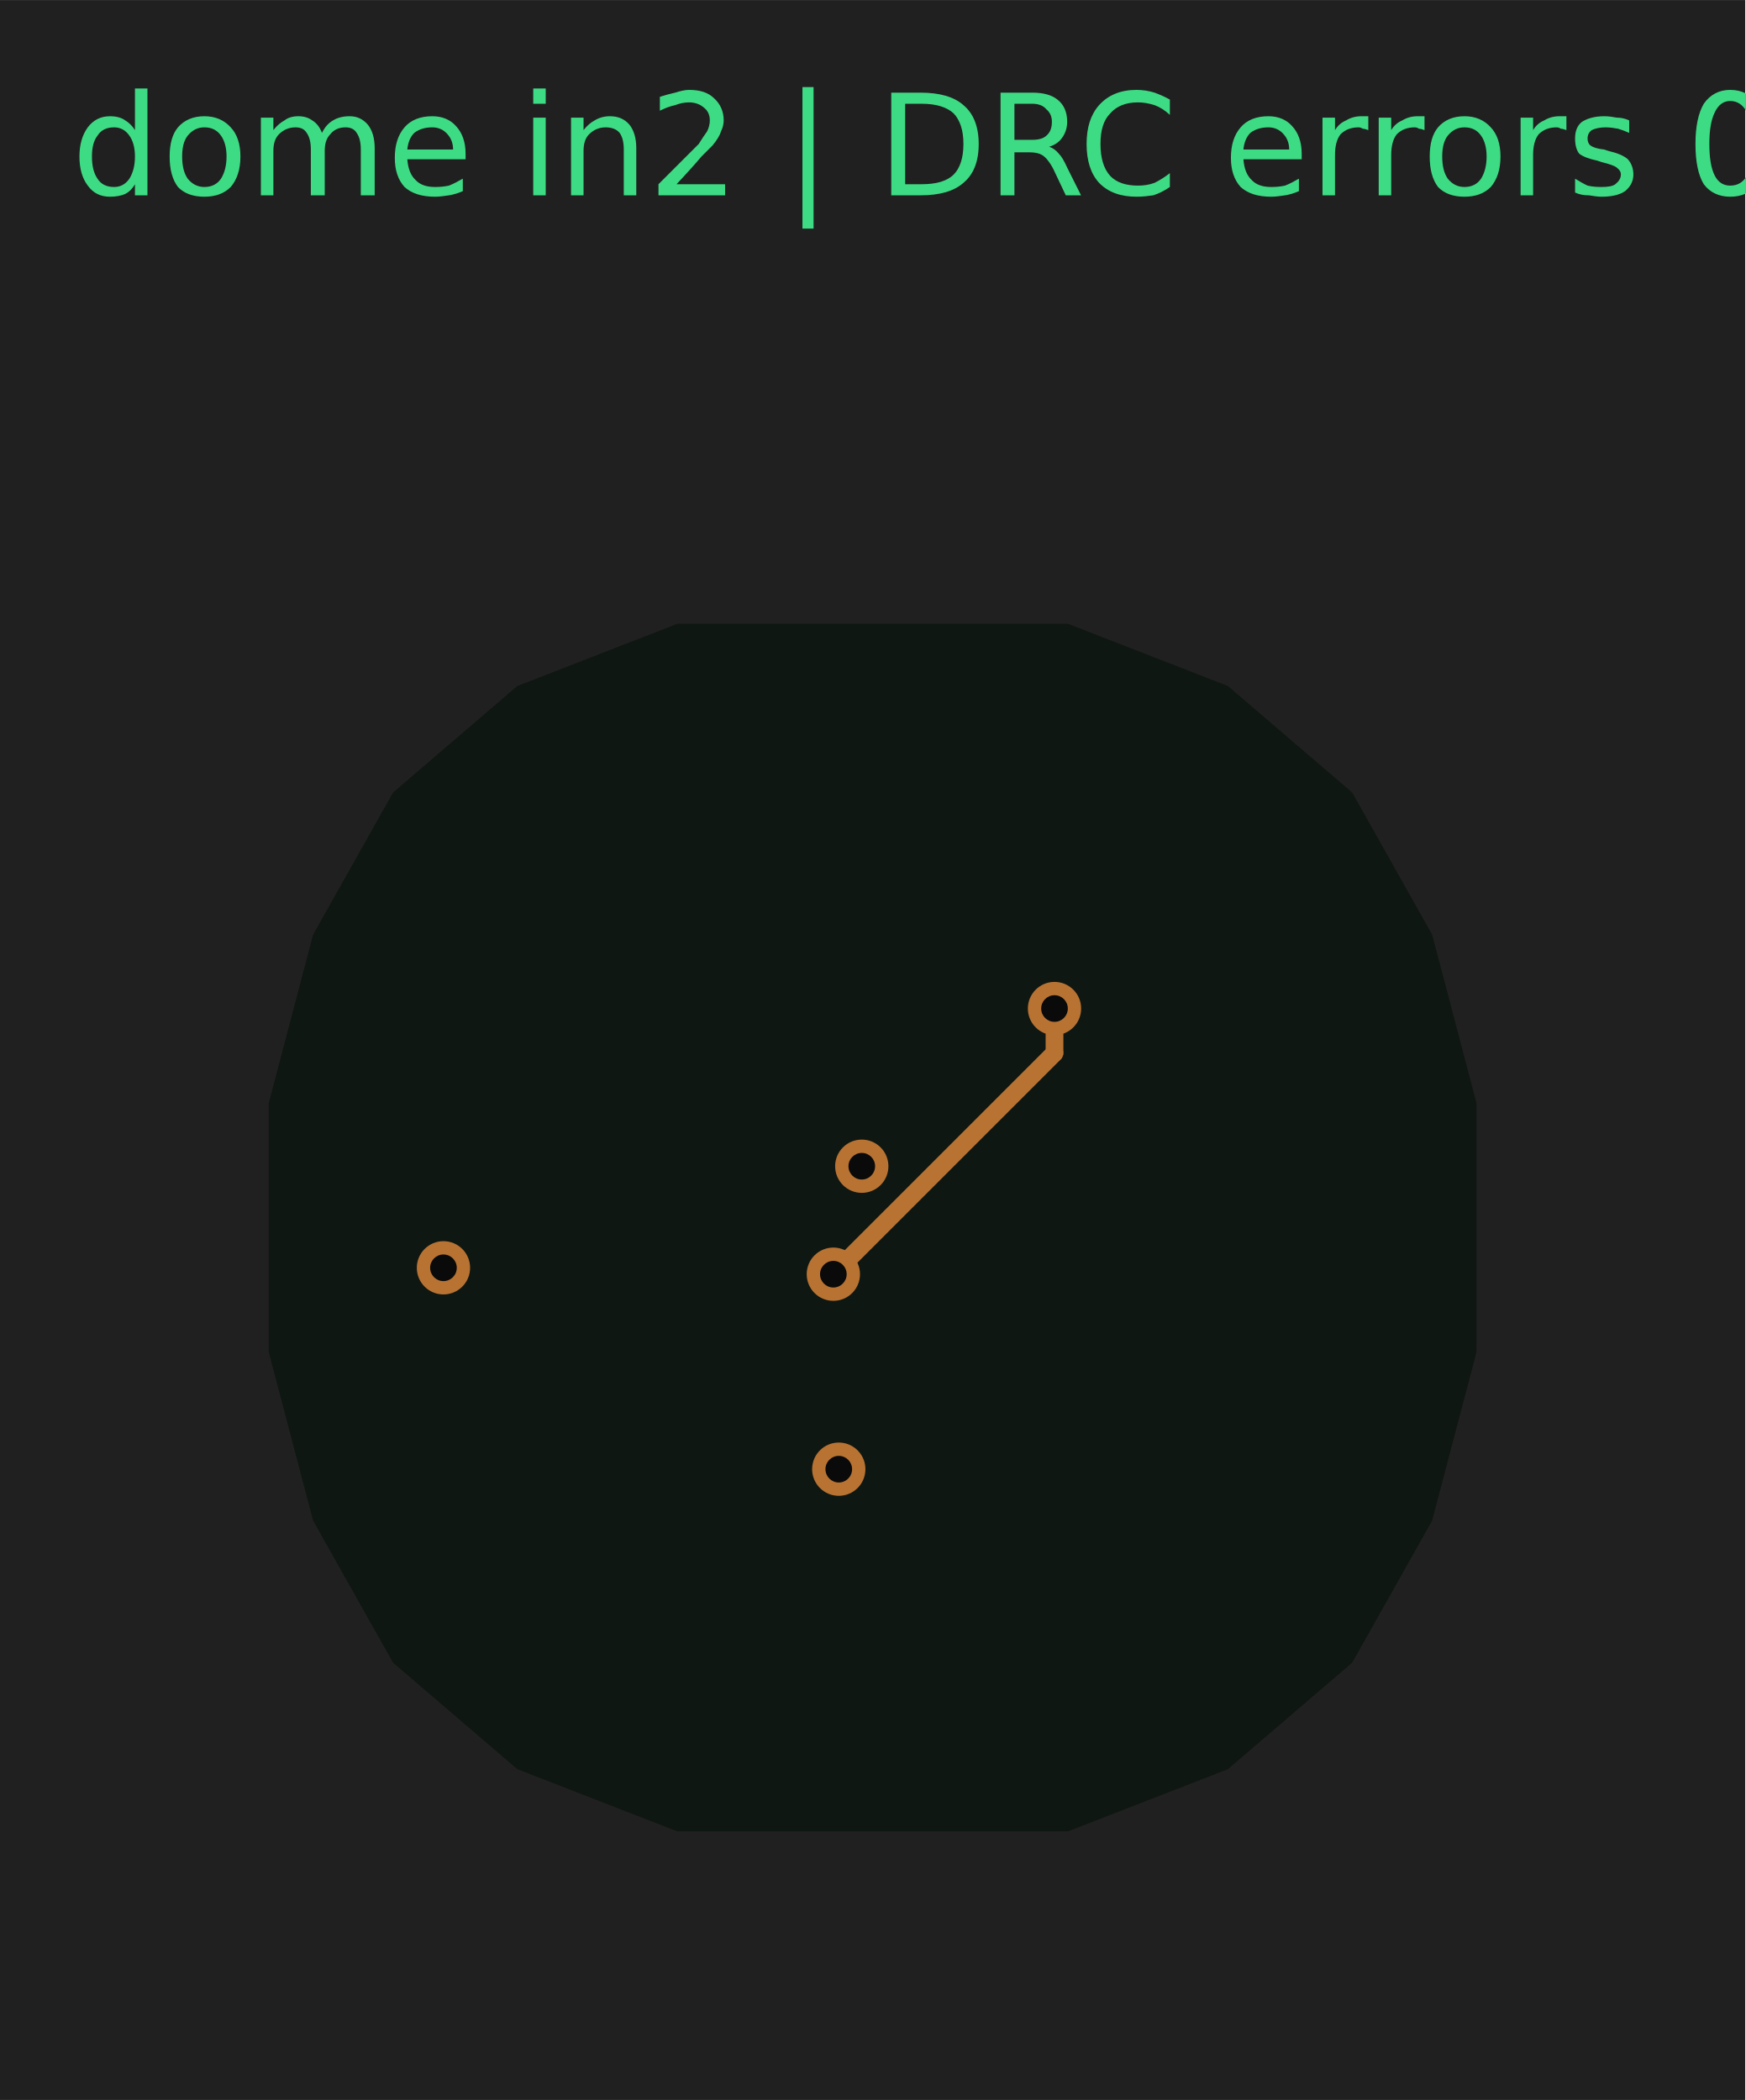
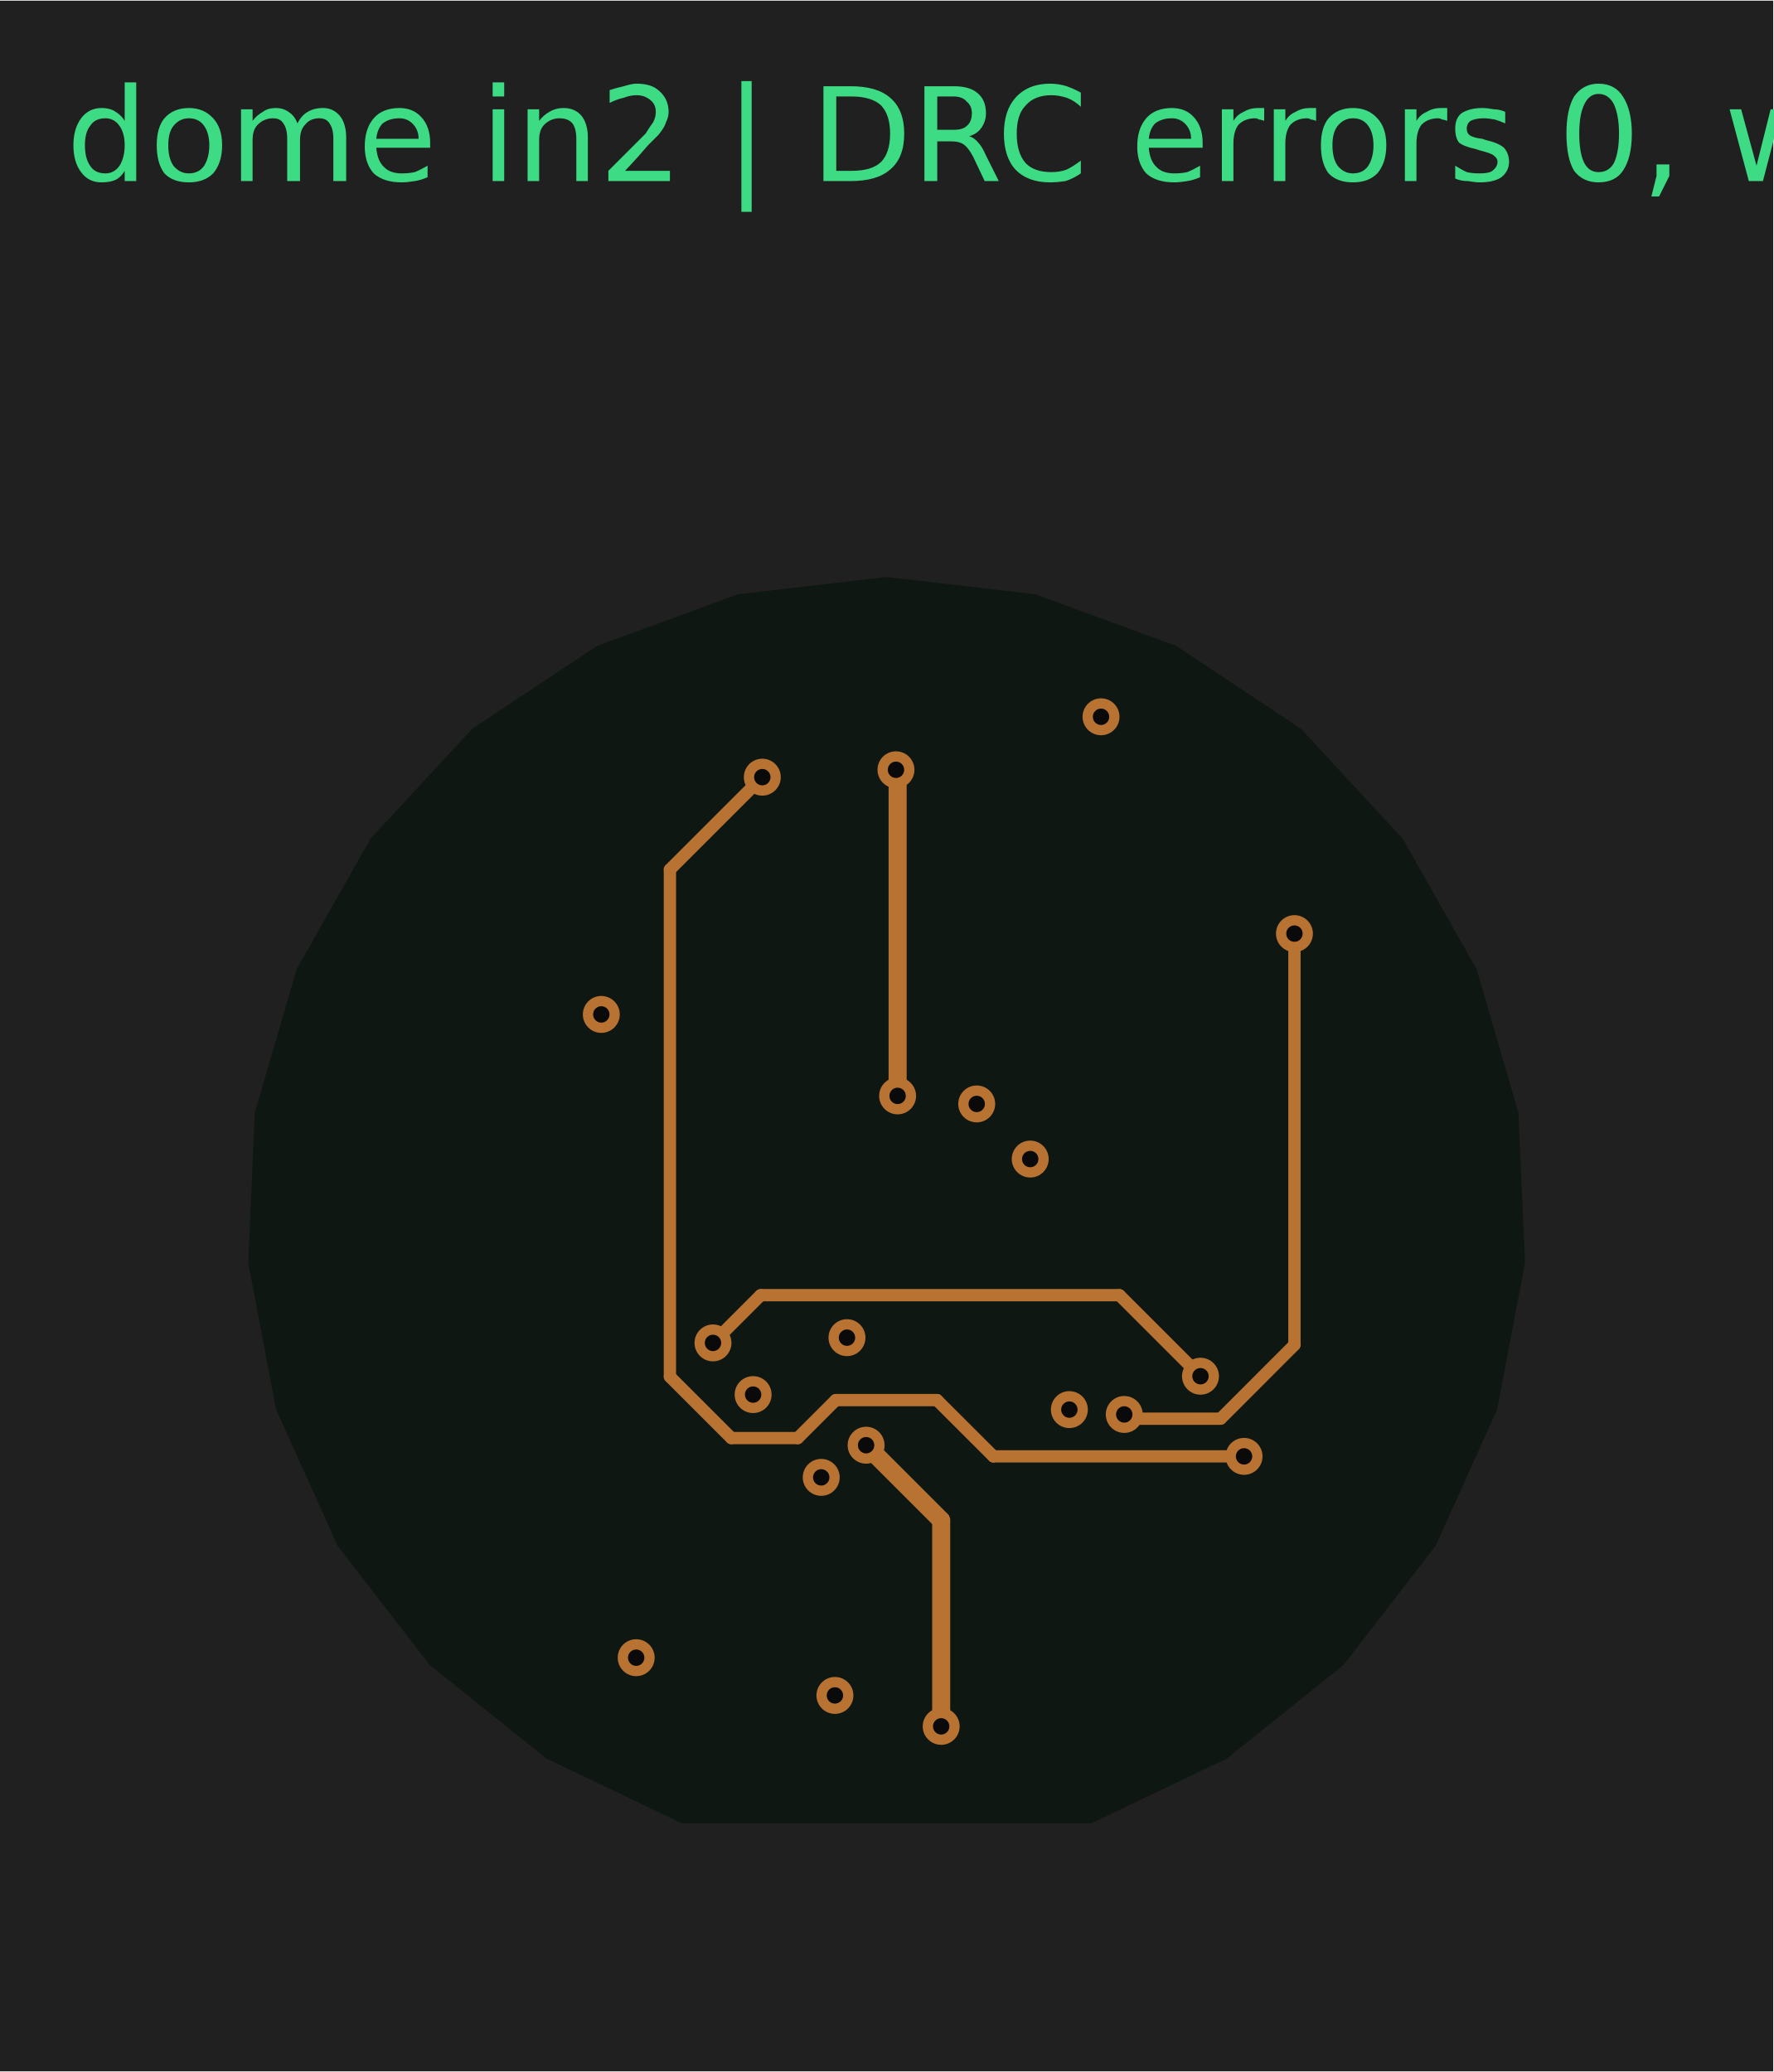
- <svg xmlns="http://www.w3.org/2000/svg" width="44.2mm" height="53.2mm" viewBox="0 0 19.650 23.650">
+ <svg xmlns="http://www.w3.org/2000/svg" width="48.6mm" height="56.8mm" viewBox="0 0 21.610 25.240">
  <rect width="100%" height="100%" fill="#202020" />
-   <path d="M 13.825 7.725 L 15.225 8.925 L 16.125 10.525 L 16.625 12.425 L 16.625 15.225 L 16.125 17.125 L 15.225 18.725 L 13.825 19.925 L 12.025 20.625 L 7.625 20.625 L 5.825 19.925 L 4.425 18.725 L 3.525 17.125 L 3.025 15.225 L 3.025 12.425 L 3.525 10.525 L 4.425 8.925 L 5.825 7.725 L 7.625 7.025 L 12.025 7.025 Z" fill="#0f1712" fill-opacity="1.00" fill-rule="evenodd" />
-   <path d="M 11.817 11.777 L 11.853 11.762 L 11.892 11.762 L 11.928 11.777 L 11.956 11.804 L 11.971 11.840 L 11.971 11.879 L 11.956 11.915 L 11.943 11.931 L 9.453 14.421 L 9.438 14.433 L 9.402 14.448 L 9.363 14.448 L 9.327 14.433 L 9.299 14.406 L 9.284 14.370 L 9.284 14.330 L 9.299 14.294 L 9.312 14.279 L 11.802 11.789 Z" fill="#b87333" fill-opacity="1.00" fill-rule="evenodd" />
-   <path d="M 11.971 11.879 L 11.956 11.915 L 11.928 11.943 L 11.892 11.958 L 11.853 11.958 L 11.817 11.943 L 11.790 11.915 L 11.775 11.879 L 11.773 11.860 L 11.773 11.358 L 11.775 11.338 L 11.790 11.302 L 11.817 11.275 L 11.853 11.260 L 11.892 11.260 L 11.928 11.275 L 11.956 11.302 L 11.971 11.338 L 11.973 11.358 L 11.973 11.860 Z" fill="#b87333" fill-opacity="1.00" fill-rule="evenodd" />
-   <circle cx="4.993" cy="14.278" r="0.300" fill="#b87333" stroke="none" stroke-width="0.150" />
-   <circle cx="4.993" cy="14.278" r="0.150" fill="#0a0a0a" stroke="none" stroke-width="0.150" />
-   <circle cx="9.444" cy="16.546" r="0.300" fill="#b87333" stroke="none" stroke-width="0.150" />
-   <circle cx="9.444" cy="16.546" r="0.150" fill="#0a0a0a" stroke="none" stroke-width="0.150" />
-   <circle cx="9.703" cy="13.134" r="0.300" fill="#b87333" stroke="none" stroke-width="0.150" />
-   <circle cx="9.703" cy="13.134" r="0.150" fill="#0a0a0a" stroke="none" stroke-width="0.150" />
-   <circle cx="11.873" cy="11.358" r="0.300" fill="#b87333" stroke="none" stroke-width="0.150" />
-   <circle cx="11.873" cy="11.358" r="0.150" fill="#0a0a0a" stroke="none" stroke-width="0.150" />
-   <circle cx="9.383" cy="14.350" r="0.300" fill="#b87333" stroke="none" stroke-width="0.150" />
-   <circle cx="9.383" cy="14.350" r="0.150" fill="#0a0a0a" stroke="none" stroke-width="0.150" />
-   <text x="0.800" y="2.200" font-family="DejaVu Sans, sans-serif" font-size="1.60" fill="#3ddc84">dome in2 | DRC errors 0, warnings 7 | unrouted 0</text>
+   <path d="M 12.615 7.235 L 14.335 7.865 L 15.855 8.875 L 17.095 10.215 L 17.995 11.805 L 18.505 13.555 L 18.585 15.385 L 18.245 17.175 L 17.495 18.835 L 16.375 20.285 L 14.955 21.425 L 13.305 22.215 L 8.305 22.215 L 6.655 21.425 L 5.235 20.285 L 4.115 18.835 L 3.365 17.175 L 3.025 15.385 L 3.105 13.555 L 3.615 11.805 L 4.515 10.215 L 5.755 8.875 L 7.275 7.865 L 8.995 7.235 L 10.805 7.025 Z" fill="#0f1712" fill-opacity="1.00" fill-rule="evenodd" />
+   <path d="M 15.733 16.323 L 15.760 16.312 L 15.790 16.312 L 15.817 16.323 L 15.837 16.344 L 15.849 16.371 L 15.849 16.400 L 15.837 16.427 L 15.828 16.438 L 14.929 17.338 L 14.917 17.347 L 14.890 17.358 L 14.861 17.358 L 14.834 17.347 L 14.813 17.326 L 14.802 17.299 L 14.802 17.270 L 14.813 17.243 L 14.823 17.232 L 15.722 16.332 Z" fill="#b87333" fill-opacity="1.00" fill-rule="evenodd" />
+   <path d="M 15.702 11.357 L 15.713 11.330 L 15.733 11.309 L 15.760 11.298 L 15.790 11.298 L 15.817 11.309 L 15.837 11.330 L 15.849 11.357 L 15.850 11.372 L 15.850 16.385 L 15.849 16.400 L 15.837 16.427 L 15.817 16.448 L 15.790 16.459 L 15.760 16.459 L 15.733 16.448 L 15.713 16.427 L 15.702 16.400 L 15.700 16.385 L 15.700 11.372 Z" fill="#b87333" fill-opacity="1.00" fill-rule="evenodd" />
+   <path d="M 14.890 17.211 L 14.917 17.222 L 14.938 17.243 L 14.949 17.270 L 14.949 17.299 L 14.938 17.326 L 14.917 17.347 L 14.890 17.358 L 14.876 17.360 L 13.753 17.360 L 13.738 17.358 L 13.711 17.347 L 13.691 17.326 L 13.679 17.299 L 13.679 17.270 L 13.691 17.243 L 13.711 17.222 L 13.738 17.211 L 13.753 17.210 L 14.876 17.210 Z" fill="#b87333" fill-opacity="1.00" fill-rule="evenodd" />
+   <path d="M 13.815 17.243 L 13.827 17.270 L 13.827 17.299 L 13.815 17.326 L 13.795 17.347 L 13.768 17.358 L 13.738 17.358 L 13.711 17.347 L 13.700 17.338 L 13.648 17.286 L 13.639 17.274 L 13.627 17.247 L 13.627 17.218 L 13.639 17.191 L 13.659 17.170 L 13.686 17.159 L 13.716 17.159 L 13.743 17.170 L 13.754 17.179 L 13.806 17.232 Z" fill="#b87333" fill-opacity="1.00" fill-rule="evenodd" />
+   <path d="M 11.362 18.502 L 11.379 18.462 L 11.409 18.432 L 11.449 18.415 L 11.492 18.415 L 11.531 18.432 L 11.562 18.462 L 11.578 18.502 L 11.580 18.523 L 11.580 21.035 L 11.578 21.056 L 11.562 21.096 L 11.531 21.126 L 11.492 21.143 L 11.449 21.143 L 11.409 21.126 L 11.379 21.096 L 11.362 21.056 L 11.360 21.035 L 11.360 18.523 Z" fill="#b87333" fill-opacity="1.00" fill-rule="evenodd" />
+   <path d="M 11.562 18.462 L 11.578 18.502 L 11.578 18.544 L 11.562 18.584 L 11.531 18.614 L 11.492 18.631 L 11.449 18.631 L 11.409 18.614 L 11.392 18.601 L 10.477 17.686 L 10.464 17.669 L 10.447 17.629 L 10.447 17.586 L 10.464 17.547 L 10.494 17.516 L 10.534 17.500 L 10.576 17.500 L 10.616 17.516 L 10.633 17.530 L 11.548 18.445 Z" fill="#b87333" fill-opacity="1.00" fill-rule="evenodd" />
+   <path d="M 10.831 9.373 L 10.847 9.333 L 10.878 9.303 L 10.917 9.287 L 10.960 9.287 L 11.000 9.303 L 11.030 9.333 L 11.047 9.373 L 11.049 9.395 L 11.049 13.350 L 11.047 13.371 L 11.030 13.411 L 11.000 13.441 L 10.960 13.457 L 10.917 13.457 L 10.878 13.441 L 10.847 13.411 L 10.831 13.371 L 10.829 13.350 L 10.829 9.395 Z" fill="#b87333" fill-opacity="1.00" fill-rule="evenodd" />
+   <path d="M 11.030 9.333 L 11.047 9.373 L 11.047 9.416 L 11.030 9.456 L 11.000 9.486 L 10.960 9.502 L 10.917 9.502 L 10.878 9.486 L 10.861 9.472 L 10.842 9.453 L 10.828 9.436 L 10.812 9.397 L 10.812 9.354 L 10.828 9.314 L 10.858 9.284 L 10.898 9.267 L 10.941 9.267 L 10.981 9.284 L 10.997 9.297 L 11.017 9.317 Z" fill="#b87333" fill-opacity="1.00" fill-rule="evenodd" />
+   <path d="M 9.229 15.717 L 9.256 15.706 L 9.285 15.706 L 9.312 15.717 L 9.333 15.737 L 9.344 15.764 L 9.344 15.794 L 9.333 15.821 L 9.324 15.832 L 8.742 16.414 L 8.731 16.423 L 8.704 16.434 L 8.674 16.434 L 8.647 16.423 L 8.627 16.402 L 8.615 16.375 L 8.615 16.346 L 8.627 16.319 L 8.636 16.308 L 9.217 15.726 Z" fill="#b87333" fill-opacity="1.00" fill-rule="evenodd" />
+   <path d="M 13.657 15.706 L 13.684 15.717 L 13.705 15.737 L 13.716 15.764 L 13.716 15.794 L 13.705 15.821 L 13.684 15.841 L 13.657 15.853 L 13.642 15.854 L 9.271 15.854 L 9.256 15.853 L 9.229 15.841 L 9.208 15.821 L 9.197 15.794 L 9.197 15.764 L 9.208 15.737 L 9.229 15.717 L 9.256 15.706 L 9.271 15.704 L 13.642 15.704 Z" fill="#b87333" fill-opacity="1.00" fill-rule="evenodd" />
+   <path d="M 14.692 16.725 L 14.704 16.752 L 14.704 16.781 L 14.692 16.808 L 14.672 16.829 L 14.645 16.840 L 14.615 16.840 L 14.588 16.829 L 14.577 16.820 L 13.589 15.832 L 13.580 15.821 L 13.569 15.794 L 13.569 15.764 L 13.580 15.737 L 13.601 15.717 L 13.628 15.706 L 13.657 15.706 L 13.684 15.717 L 13.695 15.726 L 14.683 16.714 Z" fill="#b87333" fill-opacity="1.00" fill-rule="evenodd" />
+   <path d="M 15.176 17.671 L 15.203 17.682 L 15.224 17.703 L 15.235 17.730 L 15.235 17.759 L 15.224 17.786 L 15.203 17.807 L 15.176 17.818 L 15.161 17.819 L 12.106 17.819 L 12.091 17.818 L 12.064 17.807 L 12.043 17.786 L 12.032 17.759 L 12.032 17.730 L 12.043 17.703 L 12.064 17.682 L 12.091 17.671 L 12.106 17.669 L 15.161 17.669 Z" fill="#b87333" fill-opacity="1.00" fill-rule="evenodd" />
+   <path d="M 8.975 17.480 L 8.986 17.507 L 8.986 17.536 L 8.975 17.563 L 8.954 17.584 L 8.927 17.595 L 8.898 17.595 L 8.871 17.584 L 8.859 17.574 L 8.111 16.826 L 8.102 16.814 L 8.090 16.787 L 8.090 16.758 L 8.102 16.731 L 8.122 16.710 L 8.149 16.699 L 8.179 16.699 L 8.206 16.710 L 8.217 16.720 L 8.965 17.468 Z" fill="#b87333" fill-opacity="1.00" fill-rule="evenodd" />
+   <path d="M 10.144 16.995 L 10.171 16.984 L 10.200 16.984 L 10.227 16.995 L 10.248 17.016 L 10.259 17.043 L 10.259 17.072 L 10.248 17.099 L 10.238 17.111 L 9.775 17.574 L 9.763 17.584 L 9.736 17.595 L 9.707 17.595 L 9.680 17.584 L 9.659 17.563 L 9.648 17.536 L 9.648 17.507 L 9.659 17.480 L 9.669 17.468 L 10.132 17.005 Z" fill="#b87333" fill-opacity="1.00" fill-rule="evenodd" />
+   <path d="M 9.248 9.403 L 9.275 9.392 L 9.304 9.392 L 9.331 9.403 L 9.352 9.424 L 9.363 9.451 L 9.363 9.480 L 9.352 9.507 L 9.343 9.518 L 8.217 10.644 L 8.206 10.653 L 8.179 10.665 L 8.149 10.665 L 8.122 10.653 L 8.102 10.633 L 8.090 10.606 L 8.090 10.576 L 8.102 10.549 L 8.111 10.538 L 9.237 9.412 Z" fill="#b87333" fill-opacity="1.00" fill-rule="evenodd" />
+   <path d="M 11.434 16.984 L 11.461 16.995 L 11.482 17.016 L 11.493 17.043 L 11.493 17.072 L 11.482 17.099 L 11.461 17.120 L 11.434 17.131 L 11.419 17.133 L 10.185 17.133 L 10.171 17.131 L 10.144 17.120 L 10.123 17.099 L 10.112 17.072 L 10.112 17.043 L 10.123 17.016 L 10.144 16.995 L 10.171 16.984 L 10.185 16.983 L 11.419 16.983 Z" fill="#b87333" fill-opacity="1.00" fill-rule="evenodd" />
+   <path d="M 12.168 17.703 L 12.179 17.730 L 12.179 17.759 L 12.168 17.786 L 12.147 17.807 L 12.120 17.818 L 12.091 17.818 L 12.064 17.807 L 12.053 17.797 L 11.366 17.111 L 11.357 17.099 L 11.346 17.072 L 11.346 17.043 L 11.357 17.016 L 11.378 16.995 L 11.405 16.984 L 11.434 16.984 L 11.461 16.995 L 11.472 17.005 L 12.159 17.691 Z" fill="#b87333" fill-opacity="1.00" fill-rule="evenodd" />
+   <path d="M 8.237 16.787 L 8.226 16.814 L 8.206 16.835 L 8.179 16.846 L 8.149 16.846 L 8.122 16.835 L 8.102 16.814 L 8.090 16.787 L 8.089 16.773 L 8.089 10.591 L 8.090 10.576 L 8.102 10.549 L 8.122 10.529 L 8.149 10.518 L 8.179 10.518 L 8.206 10.529 L 8.226 10.549 L 8.237 10.576 L 8.239 10.591 L 8.239 16.773 Z" fill="#b87333" fill-opacity="1.00" fill-rule="evenodd" />
+   <path d="M 9.736 17.448 L 9.763 17.459 L 9.784 17.480 L 9.795 17.507 L 9.795 17.536 L 9.784 17.563 L 9.763 17.584 L 9.736 17.595 L 9.722 17.596 L 8.912 17.596 L 8.898 17.595 L 8.871 17.584 L 8.850 17.563 L 8.839 17.536 L 8.839 17.507 L 8.850 17.480 L 8.871 17.459 L 8.898 17.448 L 8.912 17.446 L 9.722 17.446 Z" fill="#b87333" fill-opacity="1.00" fill-rule="evenodd" />
+   <circle cx="13.418" cy="8.729" r="0.225" fill="#b87333" stroke="none" stroke-width="0.150" />
+   <circle cx="13.418" cy="8.729" r="0.100" fill="#0a0a0a" stroke="none" stroke-width="0.150" />
+   <circle cx="15.775" cy="11.372" r="0.225" fill="#b87333" stroke="none" stroke-width="0.150" />
+   <circle cx="15.775" cy="11.372" r="0.100" fill="#0a0a0a" stroke="none" stroke-width="0.150" />
+   <circle cx="13.701" cy="17.233" r="0.225" fill="#b87333" stroke="none" stroke-width="0.150" />
+   <circle cx="13.701" cy="17.233" r="0.100" fill="#0a0a0a" stroke="none" stroke-width="0.150" />
+   <circle cx="7.753" cy="20.198" r="0.225" fill="#b87333" stroke="none" stroke-width="0.150" />
+   <circle cx="7.753" cy="20.198" r="0.100" fill="#0a0a0a" stroke="none" stroke-width="0.150" />
+   <circle cx="10.555" cy="17.608" r="0.225" fill="#b87333" stroke="none" stroke-width="0.150" />
+   <circle cx="10.555" cy="17.608" r="0.100" fill="#0a0a0a" stroke="none" stroke-width="0.150" />
+   <circle cx="10.919" cy="9.375" r="0.225" fill="#b87333" stroke="none" stroke-width="0.150" />
+   <circle cx="10.919" cy="9.375" r="0.100" fill="#0a0a0a" stroke="none" stroke-width="0.150" />
+   <circle cx="11.470" cy="21.035" r="0.225" fill="#b87333" stroke="none" stroke-width="0.150" />
+   <circle cx="11.470" cy="21.035" r="0.100" fill="#0a0a0a" stroke="none" stroke-width="0.150" />
+   <circle cx="10.939" cy="13.350" r="0.225" fill="#b87333" stroke="none" stroke-width="0.150" />
+   <circle cx="10.939" cy="13.350" r="0.100" fill="#0a0a0a" stroke="none" stroke-width="0.150" />
+   <circle cx="14.630" cy="16.767" r="0.225" fill="#b87333" stroke="none" stroke-width="0.150" />
+   <circle cx="14.630" cy="16.767" r="0.100" fill="#0a0a0a" stroke="none" stroke-width="0.150" />
+   <circle cx="8.689" cy="16.361" r="0.225" fill="#b87333" stroke="none" stroke-width="0.150" />
+   <circle cx="8.689" cy="16.361" r="0.100" fill="#0a0a0a" stroke="none" stroke-width="0.150" />
+   <circle cx="10.175" cy="20.658" r="0.225" fill="#b87333" stroke="none" stroke-width="0.150" />
+   <circle cx="10.175" cy="20.658" r="0.100" fill="#0a0a0a" stroke="none" stroke-width="0.150" />
+   <circle cx="10.322" cy="16.297" r="0.225" fill="#b87333" stroke="none" stroke-width="0.150" />
+   <circle cx="10.322" cy="16.297" r="0.100" fill="#0a0a0a" stroke="none" stroke-width="0.150" />
+   <circle cx="11.903" cy="13.448" r="0.225" fill="#b87333" stroke="none" stroke-width="0.150" />
+   <circle cx="11.903" cy="13.448" r="0.100" fill="#0a0a0a" stroke="none" stroke-width="0.150" />
+   <circle cx="13.032" cy="17.174" r="0.225" fill="#b87333" stroke="none" stroke-width="0.150" />
+   <circle cx="13.032" cy="17.174" r="0.100" fill="#0a0a0a" stroke="none" stroke-width="0.150" />
+   <circle cx="7.328" cy="12.357" r="0.225" fill="#b87333" stroke="none" stroke-width="0.150" />
+   <circle cx="7.328" cy="12.357" r="0.100" fill="#0a0a0a" stroke="none" stroke-width="0.150" />
+   <circle cx="15.161" cy="17.744" r="0.225" fill="#b87333" stroke="none" stroke-width="0.150" />
+   <circle cx="15.161" cy="17.744" r="0.100" fill="#0a0a0a" stroke="none" stroke-width="0.150" />
+   <circle cx="9.290" cy="9.465" r="0.225" fill="#b87333" stroke="none" stroke-width="0.150" />
+   <circle cx="9.290" cy="9.465" r="0.100" fill="#0a0a0a" stroke="none" stroke-width="0.150" />
+   <circle cx="10.008" cy="18.000" r="0.225" fill="#b87333" stroke="none" stroke-width="0.150" />
+   <circle cx="10.008" cy="18.000" r="0.100" fill="#0a0a0a" stroke="none" stroke-width="0.150" />
+   <circle cx="9.178" cy="16.991" r="0.225" fill="#b87333" stroke="none" stroke-width="0.150" />
+   <circle cx="9.178" cy="16.991" r="0.100" fill="#0a0a0a" stroke="none" stroke-width="0.150" />
+   <circle cx="12.555" cy="14.120" r="0.225" fill="#b87333" stroke="none" stroke-width="0.150" />
+   <circle cx="12.555" cy="14.120" r="0.100" fill="#0a0a0a" stroke="none" stroke-width="0.150" />
+   <text x="0.800" y="2.200" font-family="DejaVu Sans, sans-serif" font-size="1.60" fill="#3ddc84">dome in2 | DRC errors 0, warnings 16 | unrouted 0</text>
</svg>
